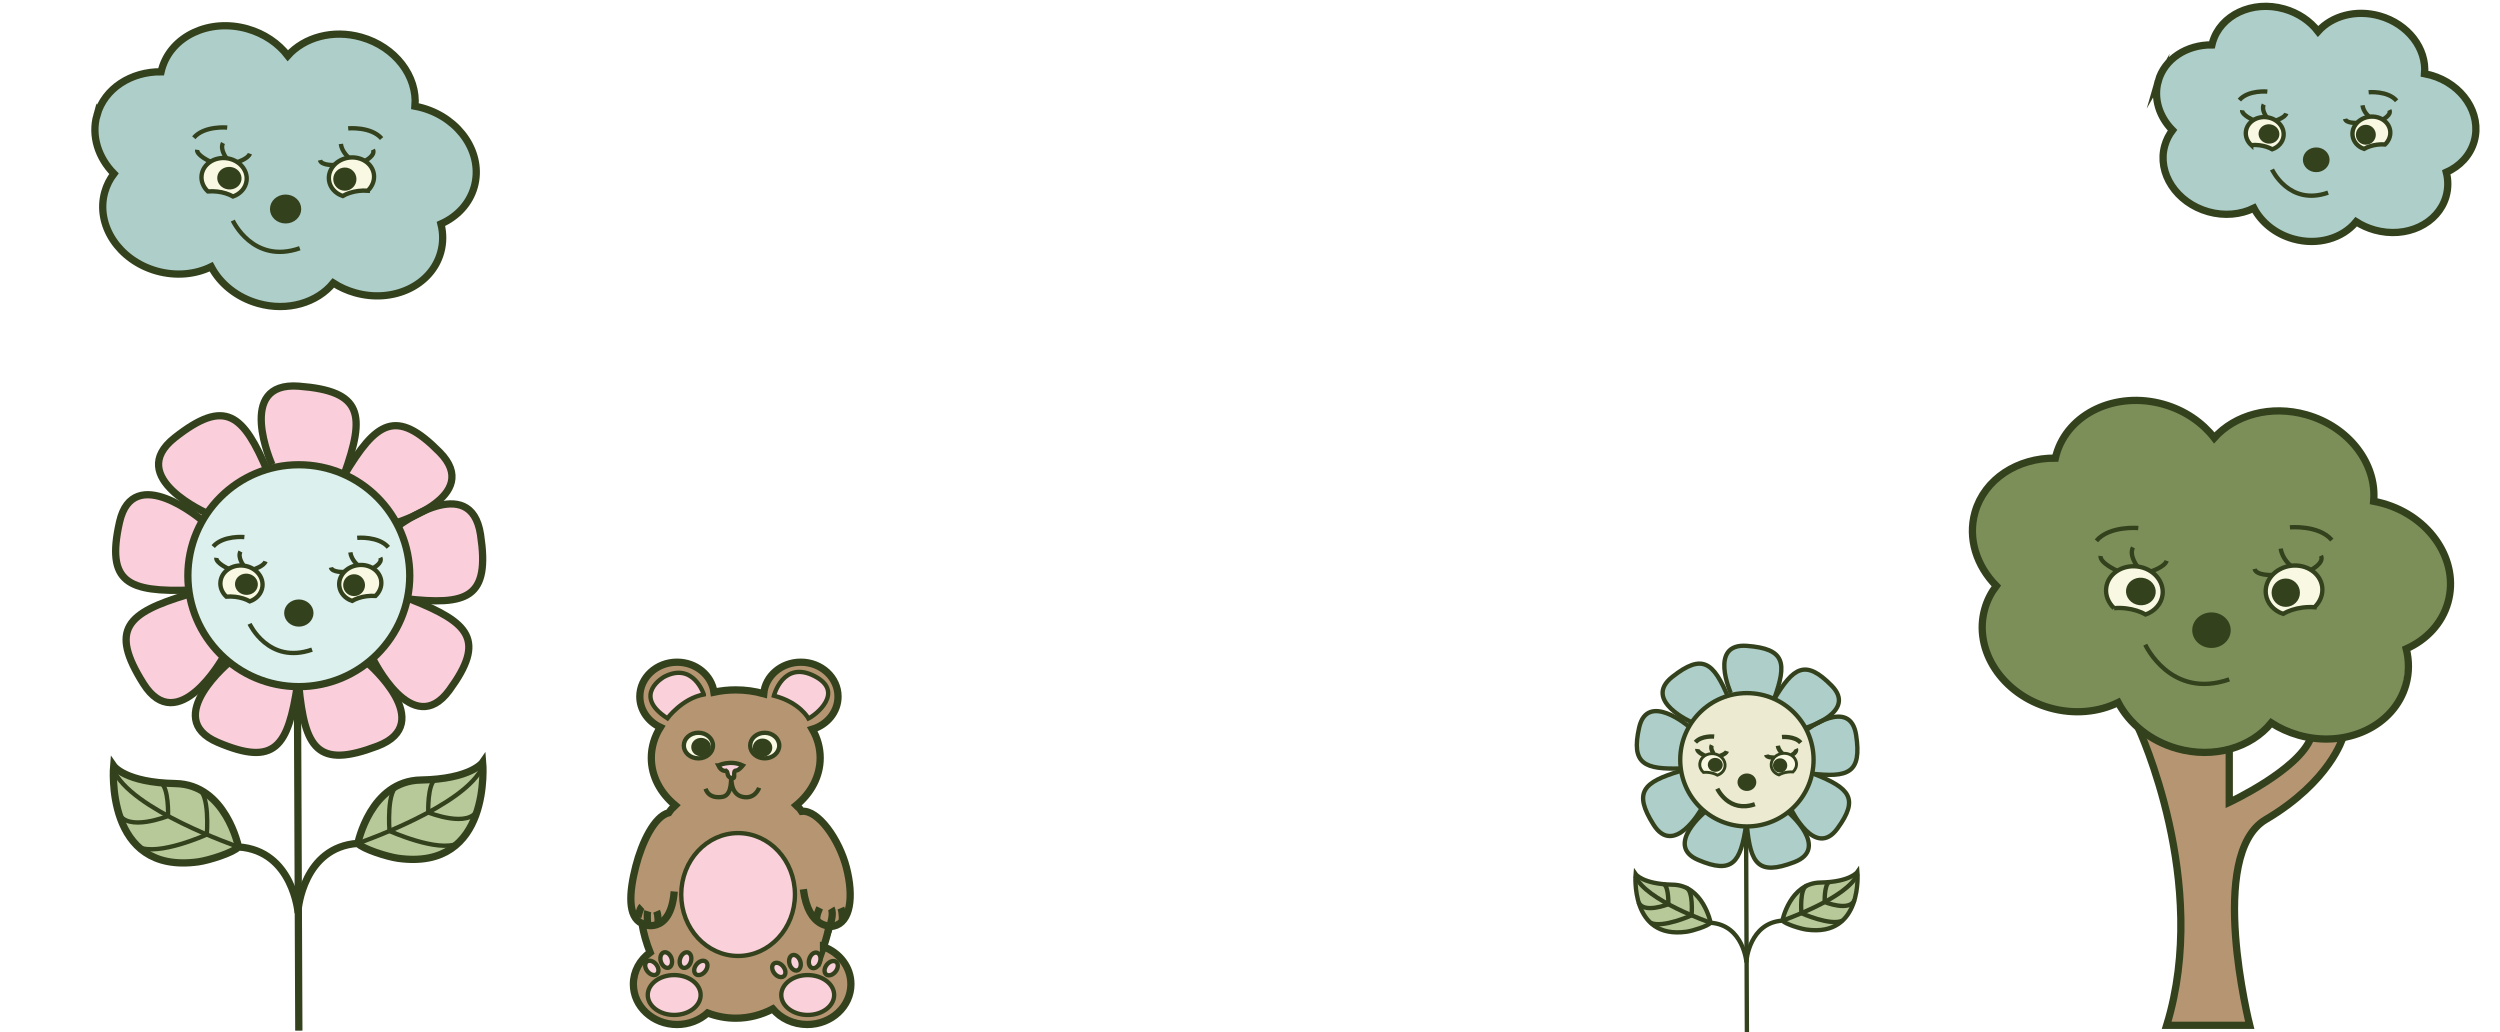
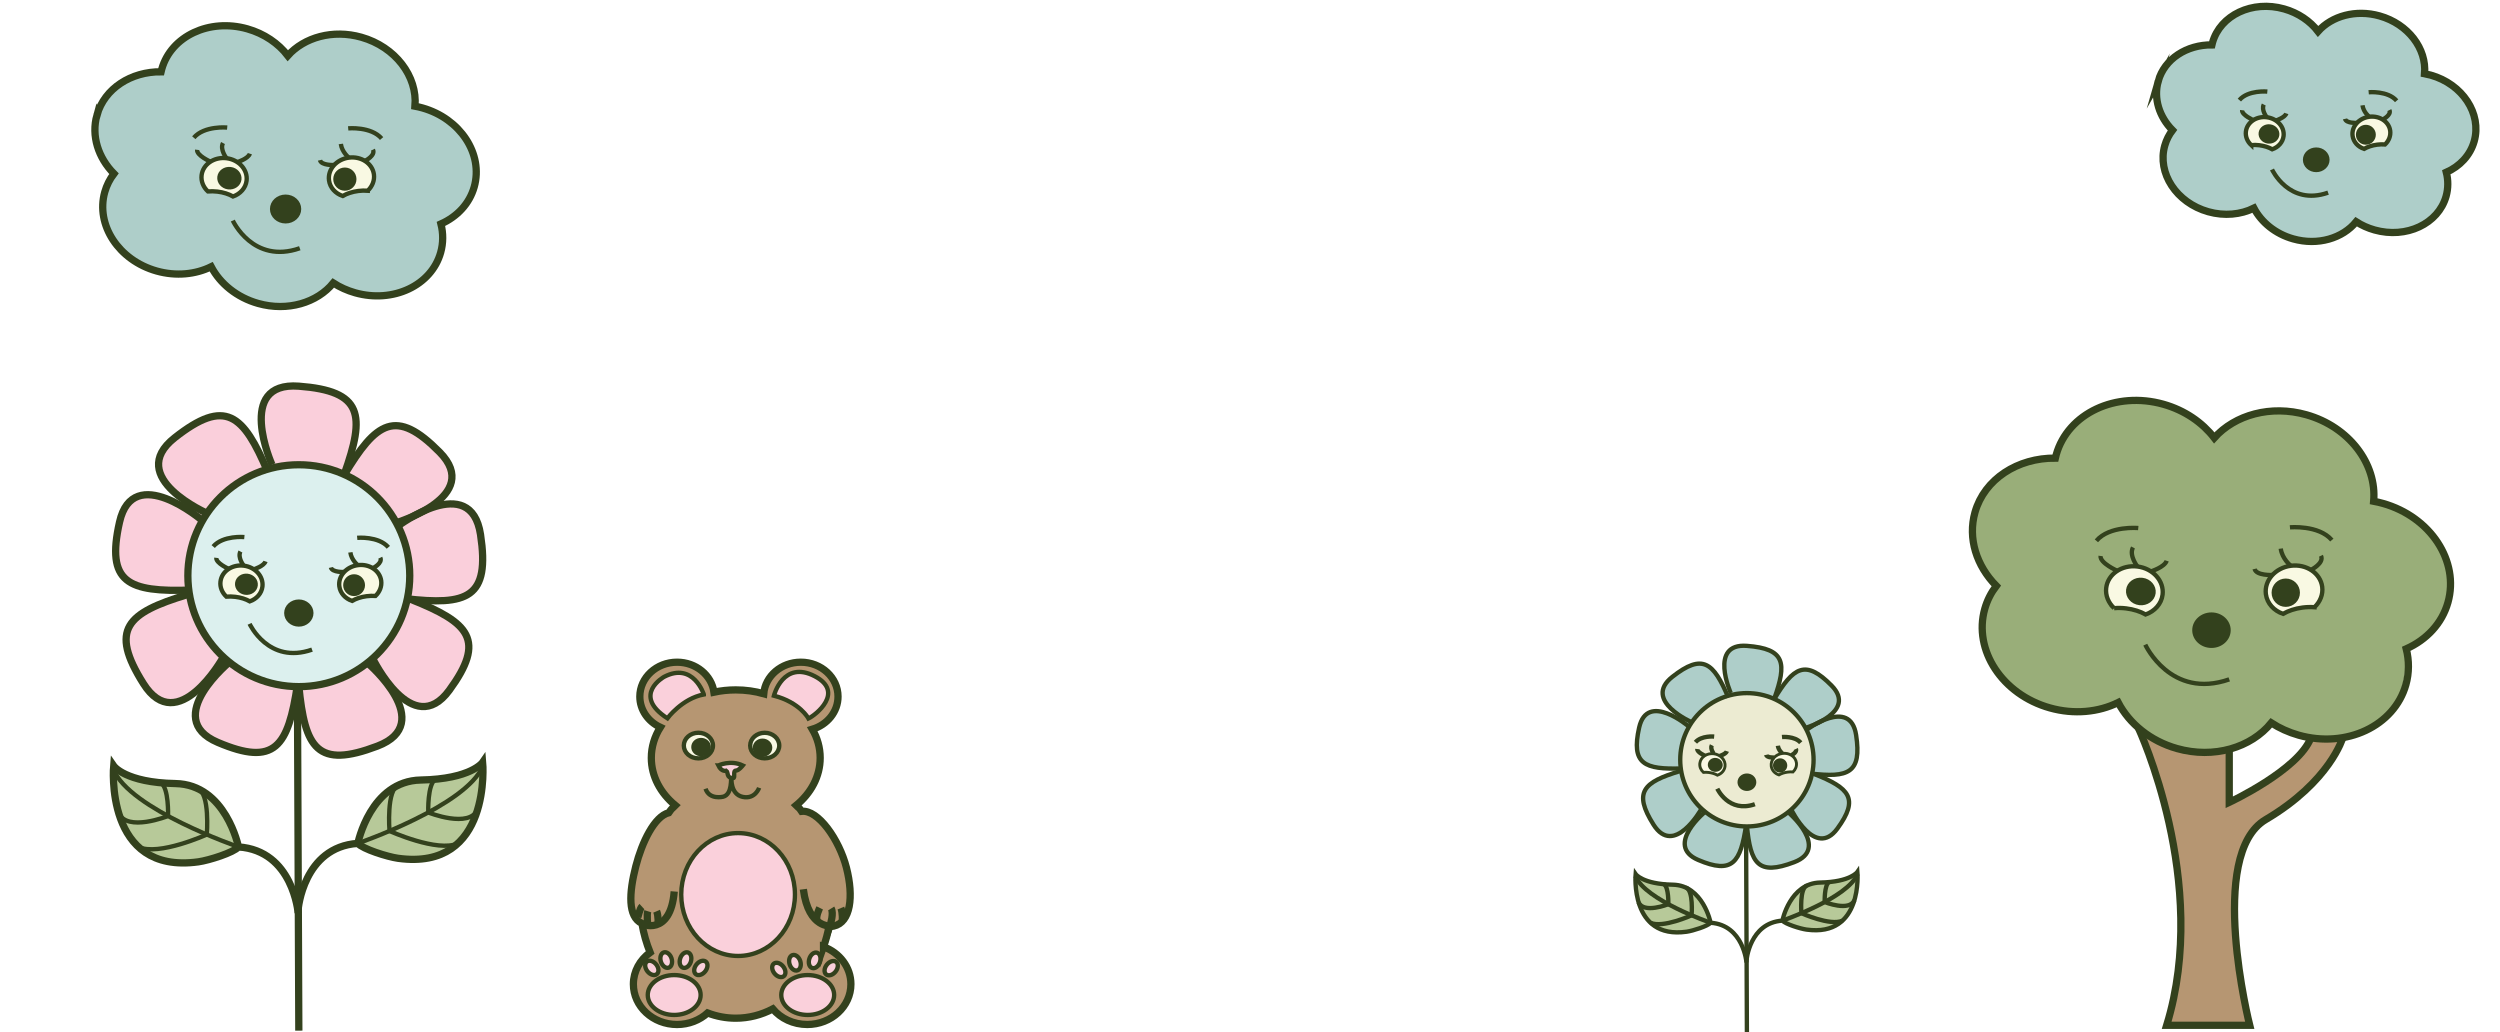
<svg xmlns="http://www.w3.org/2000/svg" viewBox="0 0 1718.9 708.99">
  <defs>
    <style>
      .cls-1 {
        fill: #f9f9e4;
      }

      .cls-1, .cls-2, .cls-3, .cls-4, .cls-5, .cls-6, .cls-7, .cls-8 {
        stroke: #33411d;
        stroke-miterlimit: 10;
      }

      .cls-1, .cls-5, .cls-6, .cls-7 {
        stroke-width: 3px;
      }

      .cls-9 {
        fill: #aecec9;
      }

      .cls-2, .cls-4 {
        stroke-width: 2px;
      }

      .cls-2, .cls-6, .cls-8 {
        fill: none;
      }

      .cls-10 {
        fill: #dcf0ee;
      }

      .cls-11 {
+         fill: #99ae79;
+       }
+ 
+       .cls-12 {
        fill: #ecebd2;
      }

-       .cls-3, .cls-12 {
+       .cls-3, .cls-13 {
        fill: #b69672;
      }

      .cls-3, .cls-8 {
        stroke-width: 5px;
      }

      .cls-4, .cls-7 {
        fill: #33411d;
      }

-       .cls-13 {
+       .cls-14 {
        fill: #facfdb;
      }

-       .cls-14 {
+       .cls-15 {
        fill: #b7c999;
      }

      .cls-5 {
        fill: #fad0db;
-       }
- 
-       .cls-15 {
-         fill: #7c8f59;
      }

      .cls-16 {
        fill: #f9f9e3;
      }
    </style>
  </defs>
  <g id="Layer_3" data-name="Layer 3">
-     <path class="cls-12" d="M1470.19,500.36s26.47,25.32,62.55,14.78v36.53s51.43-25.98,56.13-44.36l21.93-.13s-15.66,34.64-43.23,50.14c-27.57,15.5-29.08,40.65-29.08,40.65,0,0-9.14,36.97,8.32,106.99h-57.09s29.93-93.6-19.53-204.59Z" />
-     <path class="cls-15" d="M1456.39,483.02s-50.19,21.89-83.14-20.97c0,0-23.05-24.84-.68-59.21,0,0-40.21-40.44,3.76-76.54,0,0,19.68-12.31,36.85-11.31,0,0,9.29-35.02,48.21-39.31s61.03,25.41,61.03,25.41c0,0,19.34-27.48,63.33-15.91,43.99,11.57,46.82,50.95,46.28,59.47,0,0,44.47,10.82,50.17,40.93s-4.85,52.07-27.78,60.55c0,0,2.15,45.35-24.16,54.24,0,0-23.92,19.85-68.62-3.34,0,0-17.59,27.53-60.88,17.91-43.29-9.62-44.37-31.92-44.37-31.92Z" />
+     <path class="cls-13" d="M1470.19,500.36s26.47,25.32,62.55,14.78v36.53s51.43-25.98,56.13-44.36l21.93-.13s-15.66,34.64-43.23,50.14c-27.57,15.5-29.08,40.65-29.08,40.65,0,0-9.14,36.97,8.32,106.99h-57.09s29.93-93.6-19.53-204.59Z" />
+     <path class="cls-11" d="M1456.39,483.02s-50.19,21.89-83.14-20.97c0,0-23.05-24.84-.68-59.21,0,0-40.21-40.44,3.76-76.54,0,0,19.68-12.31,36.85-11.31,0,0,9.29-35.02,48.21-39.31s61.03,25.41,61.03,25.41c0,0,19.34-27.48,63.33-15.91,43.99,11.57,46.82,50.95,46.28,59.47,0,0,44.47,10.82,50.17,40.93s-4.85,52.07-27.78,60.55c0,0,2.15,45.35-24.16,54.24,0,0-23.92,19.85-68.62-3.34,0,0-17.59,27.53-60.88,17.91-43.29-9.62-44.37-31.92-44.37-31.92Z" />
    <path class="cls-16" d="M1453.07,418.01s-15.11-18.74,6.97-27.03c22.08-8.29,29.45,16.49,26.26,20.2s-7.56,11.38-10.35,11.15-14.73-5.88-22.89-4.32Z" />
    <path class="cls-16" d="M1591.74,417.28s15.11-18.74-6.97-27.03c-22.08-8.29-29.45,16.49-26.26,20.2s7.56,11.38,10.35,11.15,14.73-5.88,22.89-4.32Z" />
    <path class="cls-9" d="M1550.22,142.59s-33.53,14.63-55.54-14.01c0,0-15.4-16.59-.45-39.56,0,0-26.86-27.02,2.51-51.13,0,0,13.14-8.22,24.62-7.55,0,0,6.21-23.39,32.21-26.26,26-2.86,40.77,16.97,40.77,16.97,0,0,12.92-18.36,42.31-10.63,29.39,7.73,31.28,34.04,30.92,39.72,0,0,29.71,7.23,33.51,27.34,3.8,20.11-3.24,34.79-18.56,40.45,0,0,1.43,30.29-16.14,36.23,0,0-15.98,13.26-45.84-2.23,0,0-11.75,18.39-40.67,11.97-28.92-6.43-29.64-21.32-29.64-21.32Z" />
    <path class="cls-16" d="M1547.49,99.97s-10.09-12.52,4.66-18.06c14.75-5.54,19.67,11.02,17.54,13.5s-5.05,7.6-6.91,7.45-9.84-3.93-15.29-2.89Z" />
    <path class="cls-16" d="M1640.13,99.48s10.09-12.52-4.66-18.06c-14.75-5.54-19.67,11.02-17.54,13.5s5.05,7.6,6.91,7.45,9.84-3.93,15.29-2.89Z" />
    <path class="cls-9" d="M145.83,182.78s-40.03,17.46-66.32-16.73c0,0-18.39-19.81-.54-47.23,0,0-32.08-32.26,3-61.05,0,0,15.69-9.82,29.4-9.02,0,0,7.41-27.93,38.46-31.35,31.05-3.42,48.68,20.27,48.68,20.27,0,0,15.42-21.92,50.51-12.69,35.09,9.23,37.35,40.64,36.92,47.43,0,0,35.47,8.63,40.02,32.65,4.54,24.02-3.87,41.53-22.16,48.3,0,0,1.71,36.17-19.27,43.26,0,0-19.08,15.83-54.74-2.66,0,0-14.03,21.96-48.56,14.29-34.53-7.67-35.39-25.46-35.39-25.46Z" />
    <path class="cls-16" d="M142.56,131.89s-12.05-14.95,5.56-21.56c17.61-6.61,23.49,13.16,20.95,16.11s-6.03,9.07-8.25,8.9-11.75-4.69-18.26-3.45Z" />
    <path class="cls-16" d="M253.17,131.31s12.05-14.95-5.56-21.56c-17.61-6.61-23.49,13.16-20.95,16.11s6.03,9.07,8.25,8.9,11.75-4.69,18.26-3.45Z" />
    <path class="cls-9" d="M1219.19,480.54c8.79-24.63,7.74-34.47-18.75-36.47-26.48-2-11.08,32.47-11.08,32.47,0,0,9.36-1.64,15.16-1.03,9.84,1.03,14.67,5.03,14.67,5.03Z" />
    <path class="cls-9" d="M1187.33,479.48c-7.76-24.98-13.78-29.92-36.16-15.62-22.38,14.3,10.64,32.62,10.64,32.62,0,0,6.5-6.93,11.51-9.92,8.48-5.08,14.02-7.08,14.02-7.08Z" />
    <path class="cls-9" d="M1242.25,502.63c23.22-12.04,29.63-16.8,11.61-36.31-18.02-19.51-32.85,14.18-32.85,14.18,0,0,7.97,5.18,11.8,9.57,6.5,7.45,9.44,12.55,9.44,12.55Z" />
    <path class="cls-9" d="M1243.74,531.34c25.88,3.79,35.31.82,32.08-25.54s-34.02-4.49-34.02-4.49c0,0,3.44,8.86,3.98,14.66.92,9.85-2.05,15.37-2.05,15.37Z" />
    <path class="cls-9" d="M1201.08,567.81c2.55,26.03,7.7,34.47,32.51,24.99,24.81-9.48-3.83-34.1-3.83-34.1,0,0-7.77,5.47-13.27,7.4-9.34,3.26-15.41,1.71-15.41,1.71Z" />
    <path class="cls-9" d="M1199.91,566.64c-2.55,26.03-7.7,34.47-32.51,24.99-24.81-9.48,3.83-34.1,3.83-34.1,0,0,7.77,5.47,13.27,7.4,9.34,3.26,15.41,1.71,15.41,1.71Z" />
    <path class="cls-9" d="M1161.94,496.26c-23.21-11.32-35.77-11.43-37.38,16.17-1.34,23.06,30.64,14.4,30.64,14.4,0,0-.71-9.85.44-15.81,1.94-10.11,6.3-14.76,6.3-14.76Z" />
    <path class="cls-9" d="M1156.04,531.15c-25.16,5.79-35,13.61-18.9,36.08,13.46,18.78,33.62-10.48,33.62-10.48,0,0-6.7-5.53-9.56-10.88-4.85-9.08-5.16-14.72-5.16-14.72Z" />
    <path class="cls-9" d="M1229.99,557.98c14.96,21.05,24.99,25.82,39.61,2.36,12.21-19.61-22.52-27.07-22.52-27.07,0,0-2.55,8.31-6.4,12.99-6.54,7.95-10.68,11.72-10.68,11.72Z" />
-     <circle class="cls-11" cx="1200.55" cy="522.39" r="45.84" />
+     <circle class="cls-12" cx="1200.55" cy="522.39" r="45.84" />
    <path class="cls-16" d="M1233.07,531.27s6.88-8.7-3.18-12.55c-10.06-3.85-13.41,7.66-11.96,9.38,1.45,1.72,3.44,5.28,4.71,5.18s6.71-2.73,10.42-2.01Z" />
    <path class="cls-16" d="M1170.89,531.37s-6.88-8.7,3.18-12.55c10.06-3.85,13.41,7.66,11.96,9.38-1.45,1.72-3.44,5.28-4.71,5.18s-6.71-2.73-10.42-2.01Z" />
-     <path class="cls-14" d="M1225.48,632.99s6.12-24.2,21.46-25.66c15.34-1.45,26.2-2.05,28.59-6.37,2.4-4.32.9,15.19.9,15.19,0,0-6.33,20.7-18.52,22.03s-23.36,2.29-32.43-5.2Z" />
-     <path class="cls-14" d="M1176.04,634.67s-6.12-24.2-21.46-25.66c-15.34-1.45-26.2-2.05-28.59-6.37-2.4-4.32-.9,15.19-.9,15.19,0,0,6.33,20.7,18.52,22.03,12.19,1.33,23.36,2.29,32.43-5.2Z" />
-     <path class="cls-13" d="M235.56,326.2c14.63-40.99,12.87-57.35-31.19-60.68-44.06-3.33-18.44,54.03-18.44,54.03,0,0,15.57-2.72,25.22-1.71,16.37,1.71,24.41,8.36,24.41,8.36Z" />
-     <path class="cls-13" d="M182.55,324.44c-12.91-41.56-22.93-49.78-60.17-25.99-37.24,23.79,17.7,54.28,17.7,54.28,0,0,10.82-11.53,19.14-16.51,14.12-8.46,23.33-11.78,23.33-11.78Z" />
-     <path class="cls-13" d="M273.93,362.95c38.63-20.04,49.3-27.95,19.32-60.41-29.98-32.46-54.65,23.59-54.65,23.59,0,0,13.25,8.62,19.63,15.93,10.81,12.4,15.71,20.89,15.71,20.89Z" />
-     <path class="cls-13" d="M276.4,410.72c43.06,6.3,58.76,1.37,53.38-42.49-5.38-43.86-56.6-7.48-56.6-7.48,0,0,5.73,14.74,6.63,24.4,1.53,16.39-3.41,25.57-3.41,25.57Z" />
-     <path class="cls-13" d="M205.43,471.4c4.25,43.31,12.82,57.36,54.09,41.58,41.28-15.78-6.37-56.73-6.37-56.73,0,0-12.93,9.1-22.08,12.31-15.53,5.43-25.64,2.84-25.64,2.84Z" />
-     <path class="cls-13" d="M203.48,469.46c-4.25,43.31-12.82,57.36-54.09,41.58-41.28-15.78,6.37-56.73,6.37-56.73,0,0,12.93,9.1,22.08,12.31,15.53,5.43,25.64,2.84,25.64,2.84Z" />
-     <path class="cls-13" d="M140.3,352.35c-38.61-18.84-59.52-19.01-62.2,26.91-2.24,38.37,50.98,23.96,50.98,23.96,0,0-1.18-16.39.73-26.31,3.23-16.82,10.48-24.56,10.48-24.56Z" />
-     <path class="cls-13" d="M130.48,410.41c-41.87,9.63-58.24,22.65-31.44,60.03,22.39,31.24,55.93-17.43,55.93-17.43,0,0-11.15-9.2-15.91-18.1-8.07-15.11-8.58-24.49-8.58-24.49Z" />
-     <path class="cls-13" d="M253.52,455.06c24.9,35.02,41.59,42.97,65.91,3.92,20.32-32.62-37.47-45.03-37.47-45.03,0,0-4.24,13.82-10.66,21.62-10.88,13.22-17.78,19.49-17.78,19.49Z" />
+     <path class="cls-15" d="M1225.48,632.99s6.12-24.2,21.46-25.66c15.34-1.45,26.2-2.05,28.59-6.37,2.4-4.32.9,15.19.9,15.19,0,0-6.33,20.7-18.52,22.03s-23.36,2.29-32.43-5.2Z" />
+     <path class="cls-15" d="M1176.04,634.67s-6.12-24.2-21.46-25.66c-15.34-1.45-26.2-2.05-28.59-6.37-2.4-4.32-.9,15.19-.9,15.19,0,0,6.33,20.7,18.52,22.03,12.19,1.33,23.36,2.29,32.43-5.2Z" />
+     <path class="cls-14" d="M235.56,326.2c14.63-40.99,12.87-57.35-31.19-60.68-44.06-3.33-18.44,54.03-18.44,54.03,0,0,15.57-2.72,25.22-1.71,16.37,1.71,24.41,8.36,24.41,8.36Z" />
+     <path class="cls-14" d="M182.55,324.44c-12.91-41.56-22.93-49.78-60.17-25.99-37.24,23.79,17.7,54.28,17.7,54.28,0,0,10.82-11.53,19.14-16.51,14.12-8.46,23.33-11.78,23.33-11.78Z" />
+     <path class="cls-14" d="M273.93,362.95c38.63-20.04,49.3-27.95,19.32-60.41-29.98-32.46-54.65,23.59-54.65,23.59,0,0,13.25,8.62,19.63,15.93,10.81,12.4,15.71,20.89,15.71,20.89Z" />
+     <path class="cls-14" d="M276.4,410.72c43.06,6.3,58.76,1.37,53.38-42.49-5.38-43.86-56.6-7.48-56.6-7.48,0,0,5.73,14.74,6.63,24.4,1.53,16.39-3.41,25.57-3.41,25.57Z" />
+     <path class="cls-14" d="M205.43,471.4c4.25,43.31,12.82,57.36,54.09,41.58,41.28-15.78-6.37-56.73-6.37-56.73,0,0-12.93,9.1-22.08,12.31-15.53,5.43-25.64,2.84-25.64,2.84Z" />
+     <path class="cls-14" d="M203.48,469.46c-4.25,43.31-12.82,57.36-54.09,41.58-41.28-15.78,6.37-56.73,6.37-56.73,0,0,12.93,9.1,22.08,12.31,15.53,5.43,25.64,2.84,25.64,2.84Z" />
+     <path class="cls-14" d="M140.3,352.35c-38.61-18.84-59.52-19.01-62.2,26.91-2.24,38.37,50.98,23.96,50.98,23.96,0,0-1.18-16.39.73-26.31,3.23-16.82,10.48-24.56,10.48-24.56Z" />
+     <path class="cls-14" d="M130.48,410.41c-41.87,9.63-58.24,22.65-31.44,60.03,22.39,31.24,55.93-17.43,55.93-17.43,0,0-11.15-9.2-15.91-18.1-8.07-15.11-8.58-24.49-8.58-24.49Z" />
+     <path class="cls-14" d="M253.52,455.06c24.9,35.02,41.59,42.97,65.91,3.92,20.32-32.62-37.47-45.03-37.47-45.03,0,0-4.24,13.82-10.66,21.62-10.88,13.22-17.78,19.49-17.78,19.49Z" />
    <circle class="cls-10" cx="204.54" cy="395.82" r="76.28" />
    <path class="cls-16" d="M258.64,410.6s11.45-14.47-5.28-20.88c-16.74-6.4-22.32,12.74-19.9,15.6,2.41,2.86,5.73,8.79,7.84,8.61s11.16-4.54,17.35-3.34Z" />
    <path class="cls-16" d="M155.19,410.77s-11.45-14.47,5.28-20.88c16.74-6.4,22.32,12.74,19.9,15.6-2.41,2.86-5.73,8.79-7.84,8.61s-11.16-4.54-17.35-3.34Z" />
-     <path class="cls-14" d="M246.03,579.86s10.18-40.27,35.71-42.69,43.59-3.42,47.57-10.6c3.99-7.18,1.49,25.28,1.49,25.28,0,0-10.52,34.45-30.81,36.66s-38.86,3.82-53.96-8.66Z" />
-     <path class="cls-14" d="M163.75,582.65s-10.18-40.27-35.71-42.69c-25.52-2.42-43.59-3.42-47.57-10.6-3.99-7.18-1.49,25.28-1.49,25.28,0,0,10.52,34.45,30.81,36.66,20.28,2.21,38.86,3.82,53.96-8.66Z" />
+     <path class="cls-15" d="M246.03,579.86s10.18-40.27,35.71-42.69,43.59-3.42,47.57-10.6c3.99-7.18,1.49,25.28,1.49,25.28,0,0-10.52,34.45-30.81,36.66s-38.86,3.82-53.96-8.66Z" />
+     <path class="cls-15" d="M163.75,582.65s-10.18-40.27-35.71-42.69c-25.52-2.42-43.59-3.42-47.57-10.6-3.99-7.18-1.49,25.28-1.49,25.28,0,0,10.52,34.45,30.81,36.66,20.28,2.21,38.86,3.82,53.96-8.66Z" />
  </g>
  <g id="Layer_1" data-name="Layer 1">
    <path class="cls-3" d="M566.22,650.97c1.58-4.45,2.84-9.11,3.77-13.94,1.09.04,2.16-.05,3.22-.28,11.63-2.54,13.89-20.16,8.76-40.19-4.95-19.32-19.51-40.06-30.85-38.72-2.57-3.73-.67-.97-3.73-4.08,10.23-8.43,16.53-19.95,16.53-32.67,0-7.03-1.93-13.71-5.39-19.69,10.25-3.08,17.66-11.98,17.66-22.47,0-13.05-11.46-23.63-25.59-23.63-13.42,0-24.42,9.54-25.5,21.68-6.02-1.7-12.49-2.63-19.23-2.63-5.18,0-10.2.55-14.98,1.57-1.6-11.63-12.35-20.62-25.38-20.62-14.13,0-25.59,10.58-25.59,23.63,0,9.23,5.74,17.23,14.1,21.12-3.97,6.33-6.2,13.47-6.2,21.05,0,12.71,6.3,24.24,16.53,32.67-2.91,2.95-2.05,1.51-4.52,5.02-9.87,2.5-18.44,20.31-22.67,36.79-4.73,18.45-5.57,34.79,4.2,39.34,1.19,7.03,3.11,13.72,5.63,19.96-7,5.08-11.5,12.96-11.5,21.81,0,15.31,13.44,27.72,30.02,27.72,8.19,0,15.6-3.03,21.02-7.94,6.12,2.34,12.61,3.6,19.34,3.6,9.03,0,17.63-2.27,25.47-6.37,5.49,6.51,14.06,10.7,23.69,10.7,16.58,0,30.02-12.41,30.02-27.72,0-11.66-7.79-21.63-18.83-25.72Z" />
    <path class="cls-5" d="M532.11,478.32s6.34-24.73,28.13-13.34c20.68,10.82.64,26.69-4.39,29.01,0,0-5.77-11.02-23.74-15.67Z" />
    <path class="cls-5" d="M483.92,477.46s-7.15-22.59-27.32-12.09c0,0-22.51,12.51,2.28,28.51,0,0,10.09-13.62,25.04-16.41Z" />
    <ellipse class="cls-1" cx="480.19" cy="512.62" rx="10.03" ry="8.81" />
    <ellipse class="cls-1" cx="525.79" cy="512.62" rx="10" ry="8.79" />
    <path class="cls-5" d="M493.89,526.31s8.33-4.01,16.82,0c0,0-2.76,3.5-4.65,3.5-2.41,0-.27,5.13-1.92,5.16-4.97.09-3.2-4.01-4.81-5.06,0,0-3.2,1.05-5.45-3.6Z" />
    <path class="cls-6" d="M485.11,542.3c2.66,7.86,12.09,5.5,12.09,5.5,6.63-1.69,4.99-13.42,5.75-12.83,0,0-.91,11.12,7.69,12.94s11.31-6.26,11.31-6.26" />
    <ellipse class="cls-7" cx="482.04" cy="513.66" rx="5.27" ry="4.83" />
    <ellipse class="cls-7" cx="524.28" cy="514.08" rx="5.22" ry="4.79" />
    <ellipse class="cls-5" cx="507.48" cy="615.04" rx="39.09" ry="42.24" />
    <ellipse class="cls-5" cx="463.55" cy="684.13" rx="18.18" ry="13.71" />
    <ellipse class="cls-5" cx="555.35" cy="684.13" rx="18.18" ry="13.71" />
    <ellipse class="cls-5" cx="458.06" cy="660.11" rx="3.83" ry="5.51" transform="translate(-181.98 174.4) rotate(-18.05)" />
    <ellipse class="cls-5" cx="471.33" cy="660.11" rx="5.51" ry="3.83" transform="translate(-302.33 903.73) rotate(-71.95)" />
    <ellipse class="cls-5" cx="481.87" cy="665.49" rx="5.51" ry="3.83" transform="translate(-338.81 625.91) rotate(-51.33)" />
    <ellipse class="cls-5" cx="448.16" cy="665.49" rx="3.83" ry="5.51" transform="translate(-317.56 425.92) rotate(-38.67)" />
    <ellipse class="cls-5" cx="535.47" cy="666.9" rx="3.83" ry="5.51" transform="translate(-299.3 480.78) rotate(-38.67)" />
    <ellipse class="cls-5" cx="571.49" cy="665.67" rx="5.51" ry="3.83" transform="translate(-305.32 695.94) rotate(-51.33)" />
    <ellipse class="cls-5" cx="560.12" cy="660.29" rx="5.51" ry="3.83" transform="translate(-241.22 988.28) rotate(-71.95)" />
    <ellipse class="cls-5" cx="546.57" cy="661.97" rx="3.83" ry="5.51" transform="translate(-178.2 201.91) rotate(-18.05)" />
    <path class="cls-8" d="M441.38,634.56c-.95,1.11,19.72,9.63,22.18-21.62" />
    <path class="cls-8" d="M570.58,636.85c.41-1.25,2.85-9.09.9-12.22" />
    <path class="cls-8" d="M552.35,611.41c1.8,14.1,6.78,20.23,11.07,22.99,3.79,2.44,7.05,2.26,7.1,2.62,0,0,.02-.06.06-.17" />
    <path class="cls-8" d="M438.54,630.7s1.4-6.12,2.81-7.4" />
    <path class="cls-8" d="M445.38,636.2s-.8-7.15,0-9.68" />
    <path class="cls-8" d="M452.45,635.35s.39-5.62-.99-8.83" />
    <path class="cls-8" d="M579.13,633.18s.39-5.62-.99-8.83" />
    <path class="cls-8" d="M563.61,624.22s-3.23,6.48-1.67,9.1" />
    <ellipse class="cls-4" cx="1592.55" cy="109.87" rx="8.17" ry="7.5" />
    <g>
      <ellipse class="cls-4" cx="1560.2" cy="92.12" rx="5.66" ry="6.17" transform="translate(1281.17 1629.93) rotate(-83.1)" />
      <path class="cls-6" d="M1549.31,82.61s-8.09-3.58-7.7-6.83" />
      <path class="cls-6" d="M1558.52,80.61s-3.96-5.07-2.02-8.74" />
      <path class="cls-6" d="M1564.74,82.87s6.27-1.95,7.24-4.88" />
      <path class="cls-6" d="M1547.83,99.75c1.74-.15,3.6-.13,5.52.1,3.42.41,6.5,1.42,8.96,2.8,4.17-1.48,7.27-4.85,7.78-9.1.76-6.28-4.42-12.08-11.57-12.94-7.15-.87-13.57,3.52-14.33,9.81-.43,3.53,1.02,6.9,3.64,9.34Z" />
    </g>
    <g>
      <circle class="cls-4" cx="1626.67" cy="92.65" r="5.85" />
      <path class="cls-6" d="M1620.56,84.52s-7.48.36-8.2-2.79" />
      <path class="cls-6" d="M1628.98,80.3s-3.99-3.17-4.62-7.9" />
      <path class="cls-6" d="M1638.21,82.2s6.28-3.13,4.63-6.52" />
      <path class="cls-6" d="M1639.87,99.32c-1.74-.13-3.6-.09-5.51.16-3.41.45-6.49,1.49-8.93,2.89-4.18-1.43-7.32-4.78-7.88-9.02-.83-6.27,4.29-12.12,11.43-13.06s13.6,3.38,14.43,9.65c.46,3.52-.95,6.91-3.54,9.38Z" />
    </g>
    <path class="cls-6" d="M1562.14,116.52s11.66,25.33,38.57,15.94" />
    <path class="cls-6" d="M1628.59,63.43s13.19-1.21,19.24,5.85" />
    <path class="cls-6" d="M1558.93,62.96s-13.19-1.21-19.24,5.85" />
    <path class="cls-8" d="M1483.92,55.77c-3.39,12.01.75,24.59,9.79,33.76-2.38,3.11-4.19,6.65-5.3,10.57-5.35,18.95,8.03,39.3,29.87,45.47,11.18,3.15,22.41,1.98,31.42-2.46,5.1,9.69,14.71,17.67,27.02,21.14,16.94,4.78,34-.39,43.29-11.79,3.76,2.42,7.99,4.35,12.6,5.65,21.84,6.16,43.88-4.21,49.22-23.15,1.55-5.51,1.52-11.14.16-16.5,9.27-4.13,16.42-11.6,19.17-21.33,5.35-18.95-8.03-39.3-29.87-45.47-1.42-.4-2.84-.73-4.26-.99,1.52-17.16-11.27-34.18-30.92-39.72-16.36-4.61-32.82.04-42.31,10.63-5.46-7.07-13.55-12.69-23.35-15.45-21.84-6.16-43.88,4.21-49.22,23.15-.15.53-.28,1.05-.4,1.58-17.28-.16-32.59,9.56-36.92,24.93Z" />
    <ellipse class="cls-4" cx="196.36" cy="143.71" rx="9.75" ry="8.95" />
    <g>
      <ellipse class="cls-4" cx="157.74" cy="122.52" rx="6.76" ry="7.37" transform="translate(17.14 264.39) rotate(-83.1)" />
      <path class="cls-6" d="M144.73,111.16s-9.66-4.27-9.19-8.16" />
      <path class="cls-6" d="M155.73,108.78s-4.73-6.06-2.41-10.44" />
      <path class="cls-6" d="M163.16,111.48s7.49-2.33,8.64-5.83" />
      <path class="cls-6" d="M142.97,131.63c2.08-.18,4.3-.15,6.59.12,4.08.49,7.77,1.7,10.69,3.34,4.97-1.76,8.68-5.79,9.29-10.87.91-7.5-5.28-14.42-13.82-15.45-8.54-1.03-16.2,4.21-17.11,11.71-.51,4.21,1.22,8.24,4.35,11.15Z" />
    </g>
    <g>
      <circle class="cls-4" cx="237.11" cy="123.16" r="6.98" />
      <path class="cls-6" d="M229.81,113.45s-8.93.43-9.79-3.33" />
      <path class="cls-6" d="M239.86,108.4s-4.77-3.78-5.51-9.43" />
      <path class="cls-6" d="M250.89,110.67s7.5-3.73,5.53-7.78" />
      <path class="cls-6" d="M252.86,131.12c-2.08-.16-4.3-.11-6.58.19-4.08.54-7.75,1.78-10.66,3.45-4.99-1.71-8.74-5.7-9.41-10.77-.99-7.49,5.13-14.47,13.65-15.6s16.24,4.04,17.23,11.53c.55,4.21-1.13,8.26-4.23,11.19Z" />
    </g>
    <path class="cls-6" d="M160.06,151.65s13.92,30.24,46.06,19.03" />
    <path class="cls-6" d="M239.4,88.26s15.75-1.45,22.98,6.99" />
    <path class="cls-6" d="M156.22,87.7s-15.75-1.45-22.98,6.99" />
    <path class="cls-8" d="M66.66,79.11c-4.05,14.34.89,29.36,11.69,40.31-2.84,3.71-5.01,7.95-6.32,12.62-6.38,22.63,9.58,46.93,35.66,54.29,13.35,3.76,26.75,2.36,37.52-2.94,6.08,11.57,17.57,21.1,32.26,25.24,20.23,5.71,40.59-.46,51.69-14.07,4.49,2.89,9.54,5.2,15.04,6.75,26.08,7.36,52.39-5.02,58.77-27.65,1.86-6.58,1.82-13.3.2-19.7,11.07-4.93,19.61-13.85,22.89-25.47,6.38-22.63-9.58-46.93-35.66-54.29-1.7-.48-3.39-.87-5.08-1.19,1.81-20.49-13.46-40.81-36.92-47.43-19.53-5.51-39.19.05-50.51,12.69-6.52-8.44-16.18-15.15-27.88-18.45-26.08-7.36-52.39,5.02-58.77,27.65-.18.63-.33,1.26-.48,1.89-20.63-.19-38.91,11.42-44.09,29.77Z" />
    <ellipse class="cls-4" cx="1520.52" cy="433.29" rx="12.23" ry="11.22" />
    <g>
      <ellipse class="cls-4" cx="1472.09" cy="406.73" rx="8.48" ry="9.24" transform="translate(891.34 1819.24) rotate(-83.1)" />
      <path class="cls-6" d="M1455.79,392.48s-12.11-5.35-11.52-10.23" />
      <path class="cls-6" d="M1469.58,389.49s-5.93-7.59-3.02-13.08" />
      <path class="cls-6" d="M1478.89,392.88s9.39-2.92,10.83-7.31" />
      <path class="cls-6" d="M1453.58,418.15c2.61-.23,5.39-.19,8.26.16,5.12.62,9.74,2.13,13.41,4.18,6.24-2.21,10.88-7.27,11.65-13.62,1.14-9.4-6.62-18.08-17.32-19.37-10.71-1.3-20.31,5.28-21.44,14.68-.64,5.28,1.53,10.33,5.45,13.98Z" />
    </g>
    <g>
      <circle class="cls-4" cx="1571.6" cy="407.52" r="8.75" />
      <path class="cls-6" d="M1562.45,395.35s-11.2.53-12.27-4.18" />
      <path class="cls-6" d="M1575.06,389.02s-5.98-4.74-6.91-11.83" />
      <path class="cls-6" d="M1588.87,391.87s9.4-4.68,6.93-9.76" />
      <path class="cls-6" d="M1591.35,417.5c-2.61-.2-5.39-.13-8.26.24-5.11.67-9.71,2.23-13.36,4.32-6.26-2.15-10.96-7.15-11.8-13.5-1.24-9.39,6.43-18.15,17.12-19.55,10.69-1.41,20.36,5.06,21.6,14.45.7,5.28-1.42,10.35-5.3,14.03Z" />
    </g>
    <path class="cls-6" d="M1475,443.25s17.45,37.91,57.74,23.86" />
    <path class="cls-6" d="M1574.47,362.58s19.75-1.81,28.81,8.76" />
    <path class="cls-6" d="M1470.19,363.07s-19.75-1.81-28.81,8.76" />
    <path class="cls-8" d="M1357.91,352.3c-5.07,17.98,1.12,36.81,14.66,50.53-3.56,4.66-6.28,9.96-7.93,15.82-8,28.37,12.01,58.84,44.71,68.06,16.73,4.72,33.54,2.96,47.04-3.69,7.63,14.51,22.02,26.45,40.44,31.65,25.36,7.15,50.89-.58,64.81-17.65,5.63,3.62,11.96,6.51,18.85,8.46,32.69,9.22,65.68-6.3,73.69-34.66,2.33-8.25,2.28-16.67.25-24.7,13.87-6.18,24.58-17.36,28.69-31.93,8-28.37-12.01-58.84-44.71-68.06-2.13-.6-4.25-1.09-6.37-1.49,2.27-25.68-16.88-51.17-46.28-59.47-24.48-6.91-49.13.06-63.33,15.91-8.18-10.58-20.29-18.99-34.96-23.13-32.69-9.22-65.68,6.3-73.69,34.66-.22.79-.42,1.58-.6,2.37-25.87-.23-48.78,14.32-55.27,37.32Z" />
    <path class="cls-8" d="M1470.19,500.36s49.82,106.11,19.53,204.59h57.09s-29.7-117.42,11-141.44c44.42-26.21,53-56.34,53-56.34" />
    <path class="cls-8" d="M1532.74,515.13v36.53s47.61-22.18,56.13-44.36" />
    <ellipse class="cls-4" cx="1201.1" cy="537.82" rx="5.47" ry="5.02" />
    <ellipse class="cls-4" cx="1179.45" cy="525.94" rx="3.79" ry="4.13" transform="translate(515.53 1633.61) rotate(-83.1)" />
    <path class="cls-6" d="M1172.16,519.57s-5.41-2.39-5.15-4.57" />
    <path class="cls-6" d="M1178.33,518.24s-2.65-3.39-1.35-5.85" />
    <path class="cls-6" d="M1182.49,519.75s4.2-1.31,4.84-3.27" />
    <path class="cls-2" d="M1171.18,531.05c1.17-.1,2.41-.09,3.69.07,2.29.28,4.35.95,5.99,1.87,2.79-.99,4.87-3.25,5.21-6.09.51-4.2-2.96-8.08-7.74-8.66-4.79-.58-9.08,2.36-9.59,6.56-.29,2.36.68,4.62,2.44,6.25Z" />
    <circle class="cls-4" cx="1223.94" cy="526.3" r="3.91" />
    <path class="cls-6" d="M1219.85,520.86s-5.01.24-5.49-1.87" />
    <path class="cls-6" d="M1225.48,518.03s-2.67-2.12-3.09-5.29" />
    <path class="cls-6" d="M1231.66,519.3s4.2-2.09,3.1-4.36" />
    <path class="cls-2" d="M1232.77,530.76c-1.17-.09-2.41-.06-3.69.11-2.28.3-4.34,1-5.97,1.93-2.8-.96-4.9-3.2-5.27-6.04-.55-4.2,2.87-8.11,7.65-8.74s9.1,2.26,9.66,6.46c.31,2.36-.63,4.63-2.37,6.27Z" />
    <path class="cls-6" d="M1180.75,542.27s7.8,16.95,25.82,10.67" />
    <path class="cls-6" d="M1225.22,506.74s8.83-.81,12.88,3.92" />
    <path class="cls-6" d="M1178.6,506.43s-8.83-.81-12.88,3.92" />
    <path class="cls-6" d="M1246.94,522.39c0,25.32-20.52,45.84-45.84,45.84-25.32,0-45.84-20.52-45.84-45.84s20.52-45.84,45.84-45.84,45.84,20.52,45.84,45.84Z" />
    <path class="cls-6" d="M1190.02,476.54s-15.4-34.48,11.08-32.47c26.48,2,27.54,11.84,18.75,36.47" />
    <path class="cls-6" d="M1242.06,501.87s30.13-22.75,34.13,3.5c4,26.26-5.35,29.49-31.32,26.46" />
    <path class="cls-6" d="M1229.79,558.71s28.6,24.66,3.78,34.1c-24.82,9.45-29.96,1-32.47-25.04" />
    <path class="cls-6" d="M1169.58,556.55s-18.52,32.9-32.69,10.44c-14.16-22.47-6.89-29.17,18.13-36.78" />
    <path class="cls-6" d="M1163.62,496.79s-34.66-14.99-13.79-31.42c20.87-16.43,28.29-9.9,38.47,14.2" />
    <path class="cls-6" d="M1241.38,500.49s35.97-10.8,17.94-29.12c-18.04-18.32-26.22-12.77-39.58,9.6" />
    <path class="cls-6" d="M1231.66,556.69s16.41,33.79,31.61,13.06c15.2-20.73,8.41-27.92-15.81-37.54" />
    <path class="cls-6" d="M1173.11,557.51s-29.16,23.67-5.51,33.75c23.65,10.08,29.1,1.83,32.95-23.94" />
    <path class="cls-6" d="M1161.2,499.57s-28.56-24.4-34.19.69c-5.63,25.08,3.46,28.95,29.51,28.08" />
    <line class="cls-6" x1="1200.55" y1="574.84" x2="1201.1" y2="710.38" />
    <path class="cls-6" d="M1200.83,660.33s2.07-25.8,24.66-27.34c0,0,5.21-25.8,26.02-26.18,20.82-.39,25.57-7.32,25.57-7.32,0,0,4.03,45.1-35.02,39.66-4.38-.61-14.56-3.84-16.57-6.16" />
    <path class="cls-6" d="M1225.48,632.99s45.07-15.5,51.67-32.03" />
    <path class="cls-6" d="M1266.83,632.99c-8.34,3.9-28.26-5.12-28.26-5.12,0,0-1.41-17.38,3.9-19.04" />
    <path class="cls-6" d="M1275.04,618.86c-3.35,8.23-20.45,1.37-20.45,1.37,0,0-.4-11.81,3.06-13.74" />
    <path class="cls-6" d="M1200.83,661.8s-2.07-25.8-24.66-27.34c0,0-5.21-25.8-26.02-26.18s-25.57-7.32-25.57-7.32c0,0-4.03,45.1,35.02,39.66,4.38-.61,14.56-3.84,16.57-6.16" />
    <path class="cls-6" d="M1176.17,634.46s-45.07-15.5-51.67-32.03" />
    <path class="cls-6" d="M1134.82,634.46c8.34,3.9,28.26-5.12,28.26-5.12,0,0,1.41-17.38-3.9-19.04" />
    <path class="cls-6" d="M1126.62,620.32c3.35,8.23,20.45,1.37,20.45,1.37,0,0,.4-11.81-3.06-13.74" />
    <ellipse class="cls-4" cx="205.46" cy="421.51" rx="9.09" ry="8.35" />
    <g>
      <ellipse class="cls-4" cx="169.43" cy="401.75" rx="6.31" ry="6.87" transform="translate(-249.77 521.65) rotate(-83.1)" />
      <path class="cls-6" d="M157.31,391.15s-9.01-3.98-8.57-7.61" />
      <path class="cls-6" d="M167.56,388.92s-4.41-5.65-2.24-9.73" />
      <path class="cls-6" d="M174.49,391.44s6.98-2.17,8.06-5.44" />
      <path class="cls-6" d="M155.66,410.24c1.94-.17,4.01-.14,6.14.12,3.81.46,7.24,1.58,9.97,3.11,4.64-1.64,8.1-5.4,8.67-10.14.85-6.99-4.92-13.45-12.89-14.41-7.96-.96-15.11,3.92-15.95,10.92-.48,3.93,1.14,7.69,4.05,10.4Z" />
    </g>
    <g>
      <circle class="cls-4" cx="243.46" cy="402.33" r="6.51" />
      <path class="cls-6" d="M236.65,393.28s-8.33.4-9.13-3.11" />
      <path class="cls-6" d="M246.03,388.58s-4.45-3.53-5.14-8.8" />
      <path class="cls-6" d="M256.31,390.69s7-3.48,5.16-7.26" />
      <path class="cls-6" d="M258.15,409.76c-1.94-.15-4.01-.1-6.14.18-3.8.5-7.22,1.66-9.94,3.22-4.66-1.6-8.15-5.32-8.77-10.04-.92-6.99,4.78-13.5,12.73-14.55,7.95-1.05,15.15,3.77,16.07,10.75.52,3.92-1.06,7.7-3.94,10.44Z" />
    </g>
    <path class="cls-6" d="M171.6,428.91s12.98,28.2,42.95,17.75" />
    <path class="cls-6" d="M245.59,369.79s14.69-1.35,21.43,6.52" />
    <path class="cls-6" d="M168.02,369.27s-14.69-1.35-21.43,6.52" />
    <path class="cls-8" d="M281.73,395.82c0,42.13-34.15,76.28-76.28,76.28-42.13,0-76.28-34.15-76.28-76.28s34.15-76.28,76.28-76.28,76.28,34.15,76.28,76.28Z" />
    <path class="cls-8" d="M187.02,319.55s-25.63-57.36,18.44-54.03c44.06,3.33,45.82,19.69,31.19,60.68" />
    <path class="cls-8" d="M273.6,361.69s50.14-37.86,56.79,5.83c6.65,43.69-8.9,49.07-52.12,44.03" />
    <path class="cls-8" d="M253.19,456.26s47.58,41.03,6.28,56.74c-41.3,15.72-49.85,1.66-54.03-41.66" />
    <path class="cls-8" d="M153.01,452.68s-30.82,54.75-54.39,17.36c-23.56-37.38-11.46-48.54,30.17-61.19" />
    <path class="cls-8" d="M143.09,353.24s-57.67-24.94-22.95-52.28c34.72-27.34,47.08-16.47,64.01,23.62" />
    <path class="cls-8" d="M272.48,359.4s59.86-17.97,29.85-48.45c-30.01-30.48-43.62-21.24-65.86,15.98" />
    <path class="cls-8" d="M256.31,452.89s27.3,56.22,52.59,21.72c25.29-34.5,14-46.46-26.3-62.46" />
    <path class="cls-8" d="M158.88,454.26s-48.52,39.39-9.17,56.16c39.35,16.77,48.42,3.05,54.83-39.84" />
    <path class="cls-8" d="M139.07,357.86s-47.52-40.59-56.89,1.14c-9.37,41.74,5.76,48.18,49.1,46.72" />
    <line class="cls-8" x1="204.54" y1="483.1" x2="205.46" y2="708.63" />
    <g>
      <path class="cls-8" d="M205,625.35s3.45-42.92,41.03-45.48c0,0,8.66-42.92,43.3-43.56,34.64-.64,42.55-12.17,42.55-12.17,0,0,6.7,75.04-58.27,65.98-7.28-1.02-24.23-6.38-27.57-10.25" />
      <path class="cls-6" d="M246.03,579.86s74.99-25.78,85.98-53.29" />
      <path class="cls-6" d="M314.83,579.86c-13.87,6.49-47.03-8.52-47.03-8.52,0,0-2.35-28.91,6.49-31.68" />
      <path class="cls-6" d="M328.48,556.34c-5.57,13.69-34.03,2.27-34.03,2.27,0,0-.67-19.65,5.1-22.86" />
    </g>
    <g>
      <path class="cls-8" d="M205,627.79s-3.45-42.92-41.03-45.48c0,0-8.66-42.92-43.3-43.56-34.64-.64-42.55-12.17-42.55-12.17,0,0-6.7,75.04,58.27,65.98,7.28-1.02,24.23-6.38,27.57-10.25" />
      <path class="cls-6" d="M163.97,582.31s-74.99-25.78-85.98-53.29" />
      <path class="cls-6" d="M95.17,582.31c13.87,6.49,47.03-8.52,47.03-8.52,0,0,2.35-28.91-6.49-31.68" />
      <path class="cls-6" d="M81.52,558.78c5.57,13.69,34.03,2.27,34.03,2.27,0,0,.67-19.65-5.1-22.86" />
    </g>
  </g>
</svg>
